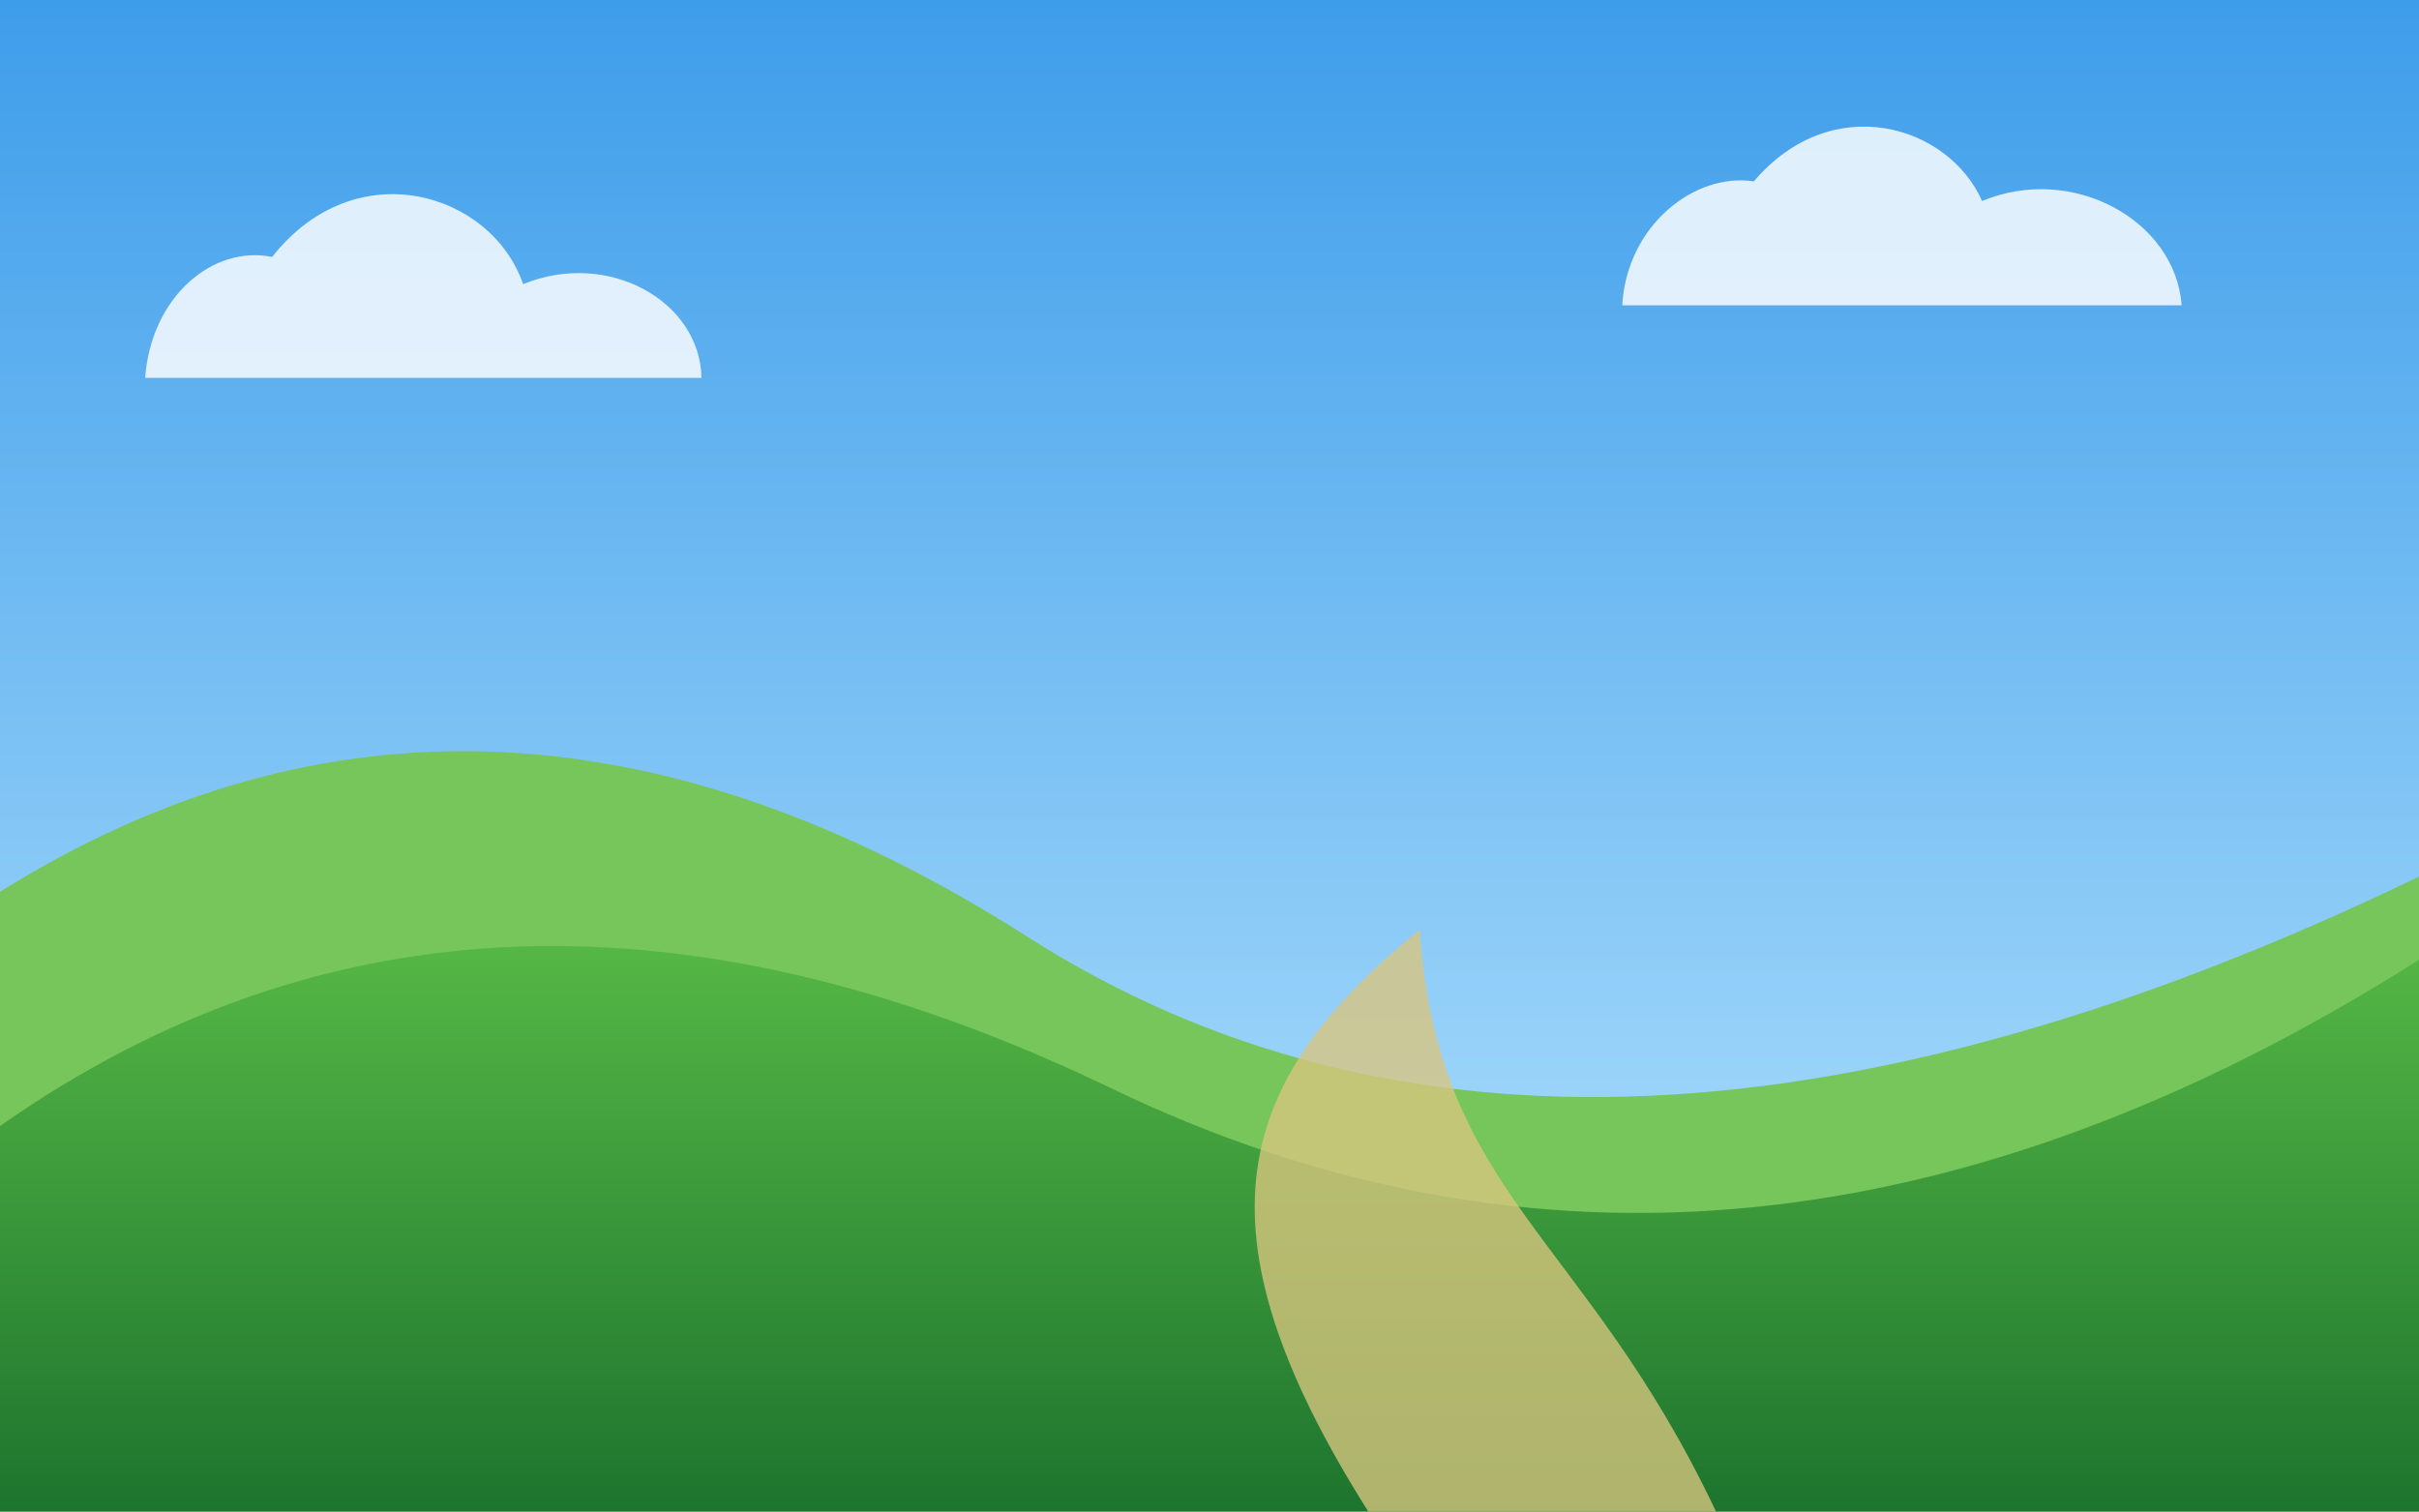
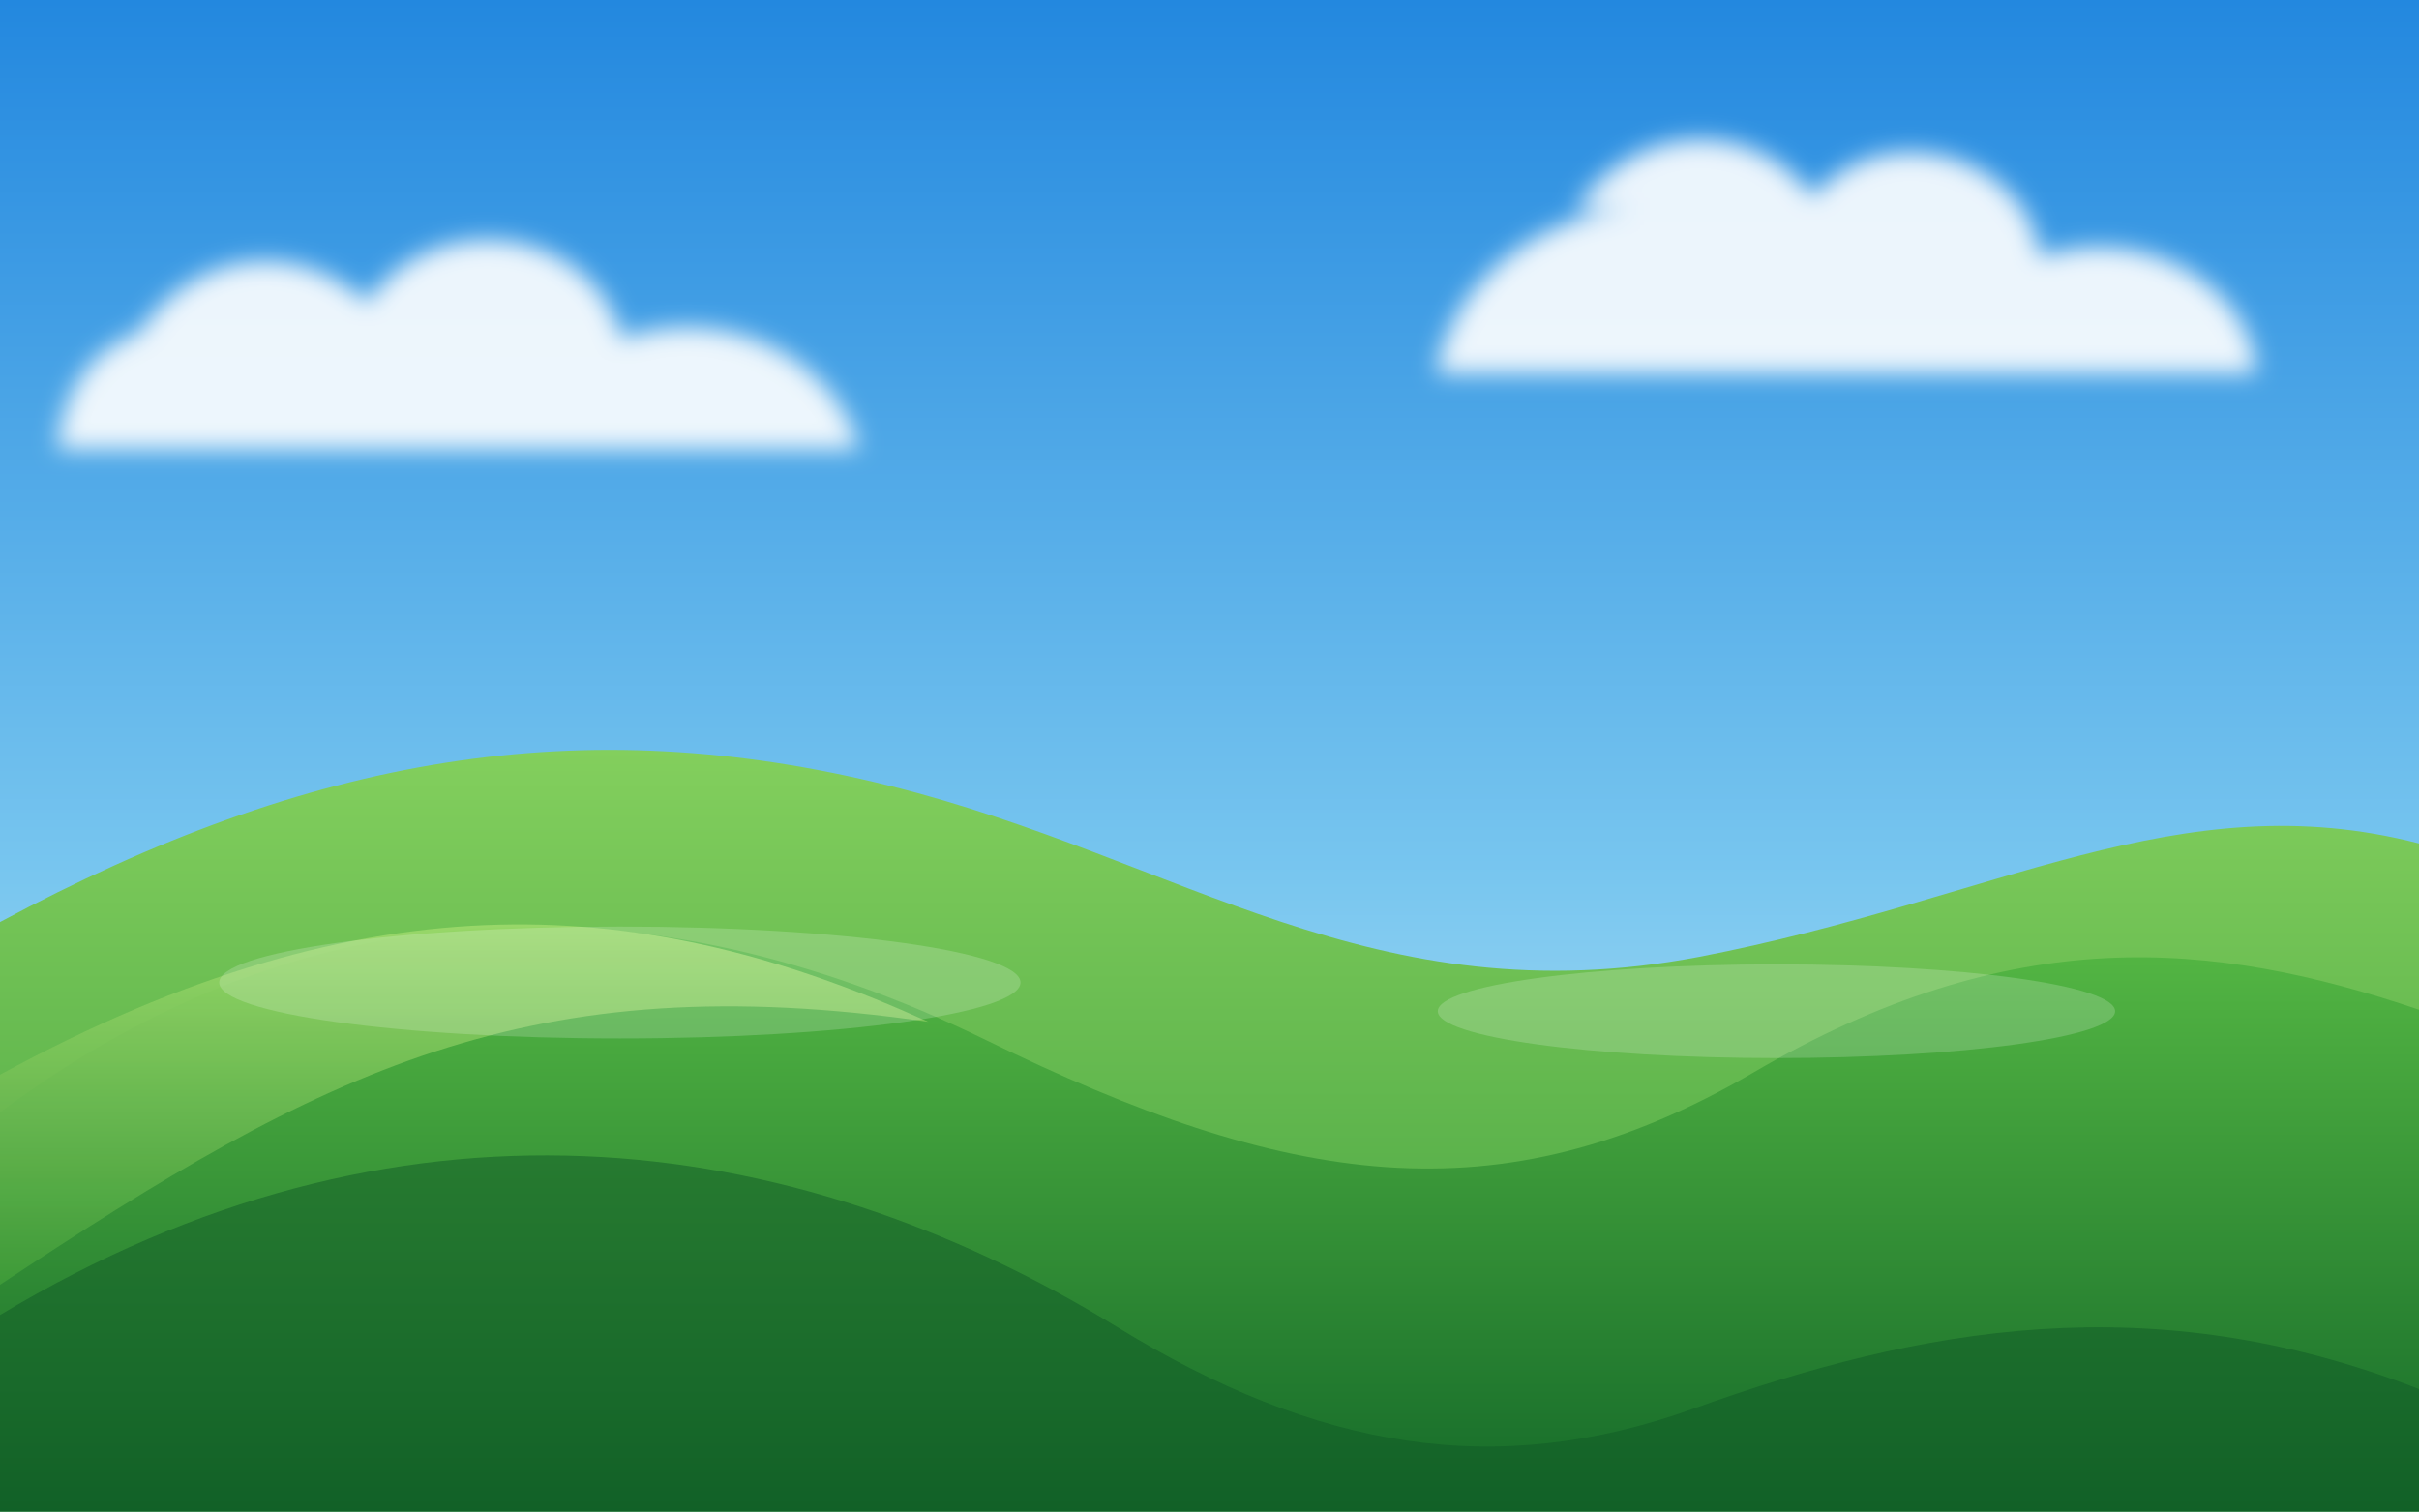
<svg xmlns="http://www.w3.org/2000/svg" viewBox="0 0 1600 1000" role="img" aria-labelledby="title desc">
  <defs>
    <linearGradient id="sky" x2="0" y2="1">
-       <stop stop-color="#3e9dea" />
-       <stop offset="1" stop-color="#bde8ff" />
+       <stop stop-color="#2388df" />
+       <stop offset=".58" stop-color="#78c6ef" />
+       <stop offset="1" stop-color="#d3eff8" />
    </linearGradient>
-     <linearGradient id="hill" x2="0" y2="1">
-       <stop stop-color="#55b745" />
-       <stop offset="1" stop-color="#1d742e" />
+     <linearGradient id="far" x2="0" y2="1">
+       <stop stop-color="#83cf5d" />
+       <stop offset="1" stop-color="#3b9b3d" />
    </linearGradient>
+     <linearGradient id="near" x2="0" y2="1">
+       <stop stop-color="#56b944" />
+       <stop offset="1" stop-color="#146929" />
+     </linearGradient>
+     <linearGradient id="light" x2="0" y2="1">
+       <stop stop-color="#9bd96a" />
+       <stop offset="1" stop-color="#3e9b39" />
+     </linearGradient>
+     <filter id="soft">
+       <feGaussianBlur stdDeviation="8" />
+     </filter>
  </defs>
  <rect width="1600" height="1000" fill="url(#sky)" />
-   <g fill="#fff" opacity=".82">
-     <path d="M180 170c55-70 145-43 166 18 56-23 117 11 118 62H96c4-54 45-88 84-80Z" />
-     <path d="M1160 120c52-61 129-37 151 13 60-25 128 13 132 69h-370c3-53 48-88 87-82Z" />
+   <g fill="#fff" opacity=".9" filter="url(#soft)">
+     <path d="M92 220c37-55 104-62 151-20 44-65 150-50 168 24 70-24 142 14 157 73H38c4-41 24-66 54-77Z" />
+     <path d="M1042 138c42-61 121-58 157-8 47-55 143-27 150 40 75-24 142 25 143 77h-542c11-64 72-106 132-109Z" />
  </g>
-   <path d="M0 590Q320 390 680 620t920-40v420H0Z" fill="#76c65b" />
-   <path d="M0 745Q320 520 735 720t865-85v365H0Z" fill="url(#hill)" />
-   <path d="M905 1000c-120-190-87-286 34-385 12 176 109 201 196 385Z" fill="#d9c57f" opacity=".78" />
+   <path d="M0 610C205 500 385 469 589 520c192 48 319 154 535 113 197-38 317-116 476-75v442H0Z" fill="url(#far)" />
+   <path d="M0 736c202-151 427-158 652-48 198 97 339 120 507 22 172-101 305-88 441-42v332H0Z" fill="url(#near)" />
+   <path d="M0 870c261-157 521-126 739 8 132 81 250 101 381 54 150-54 303-82 480-13v81H0Z" fill="#0e5725" opacity=".48" />
+   <path d="M0 711c246-134 429-119 614-35-264-38-400 32-614 174Z" fill="url(#light)" opacity=".92" />
+   <g fill="#fff" opacity=".18">
+     <ellipse cx="410" cy="650" rx="265" ry="37" />
+     <ellipse cx="1175" cy="669" rx="224" ry="31" />
+   </g>
</svg>
